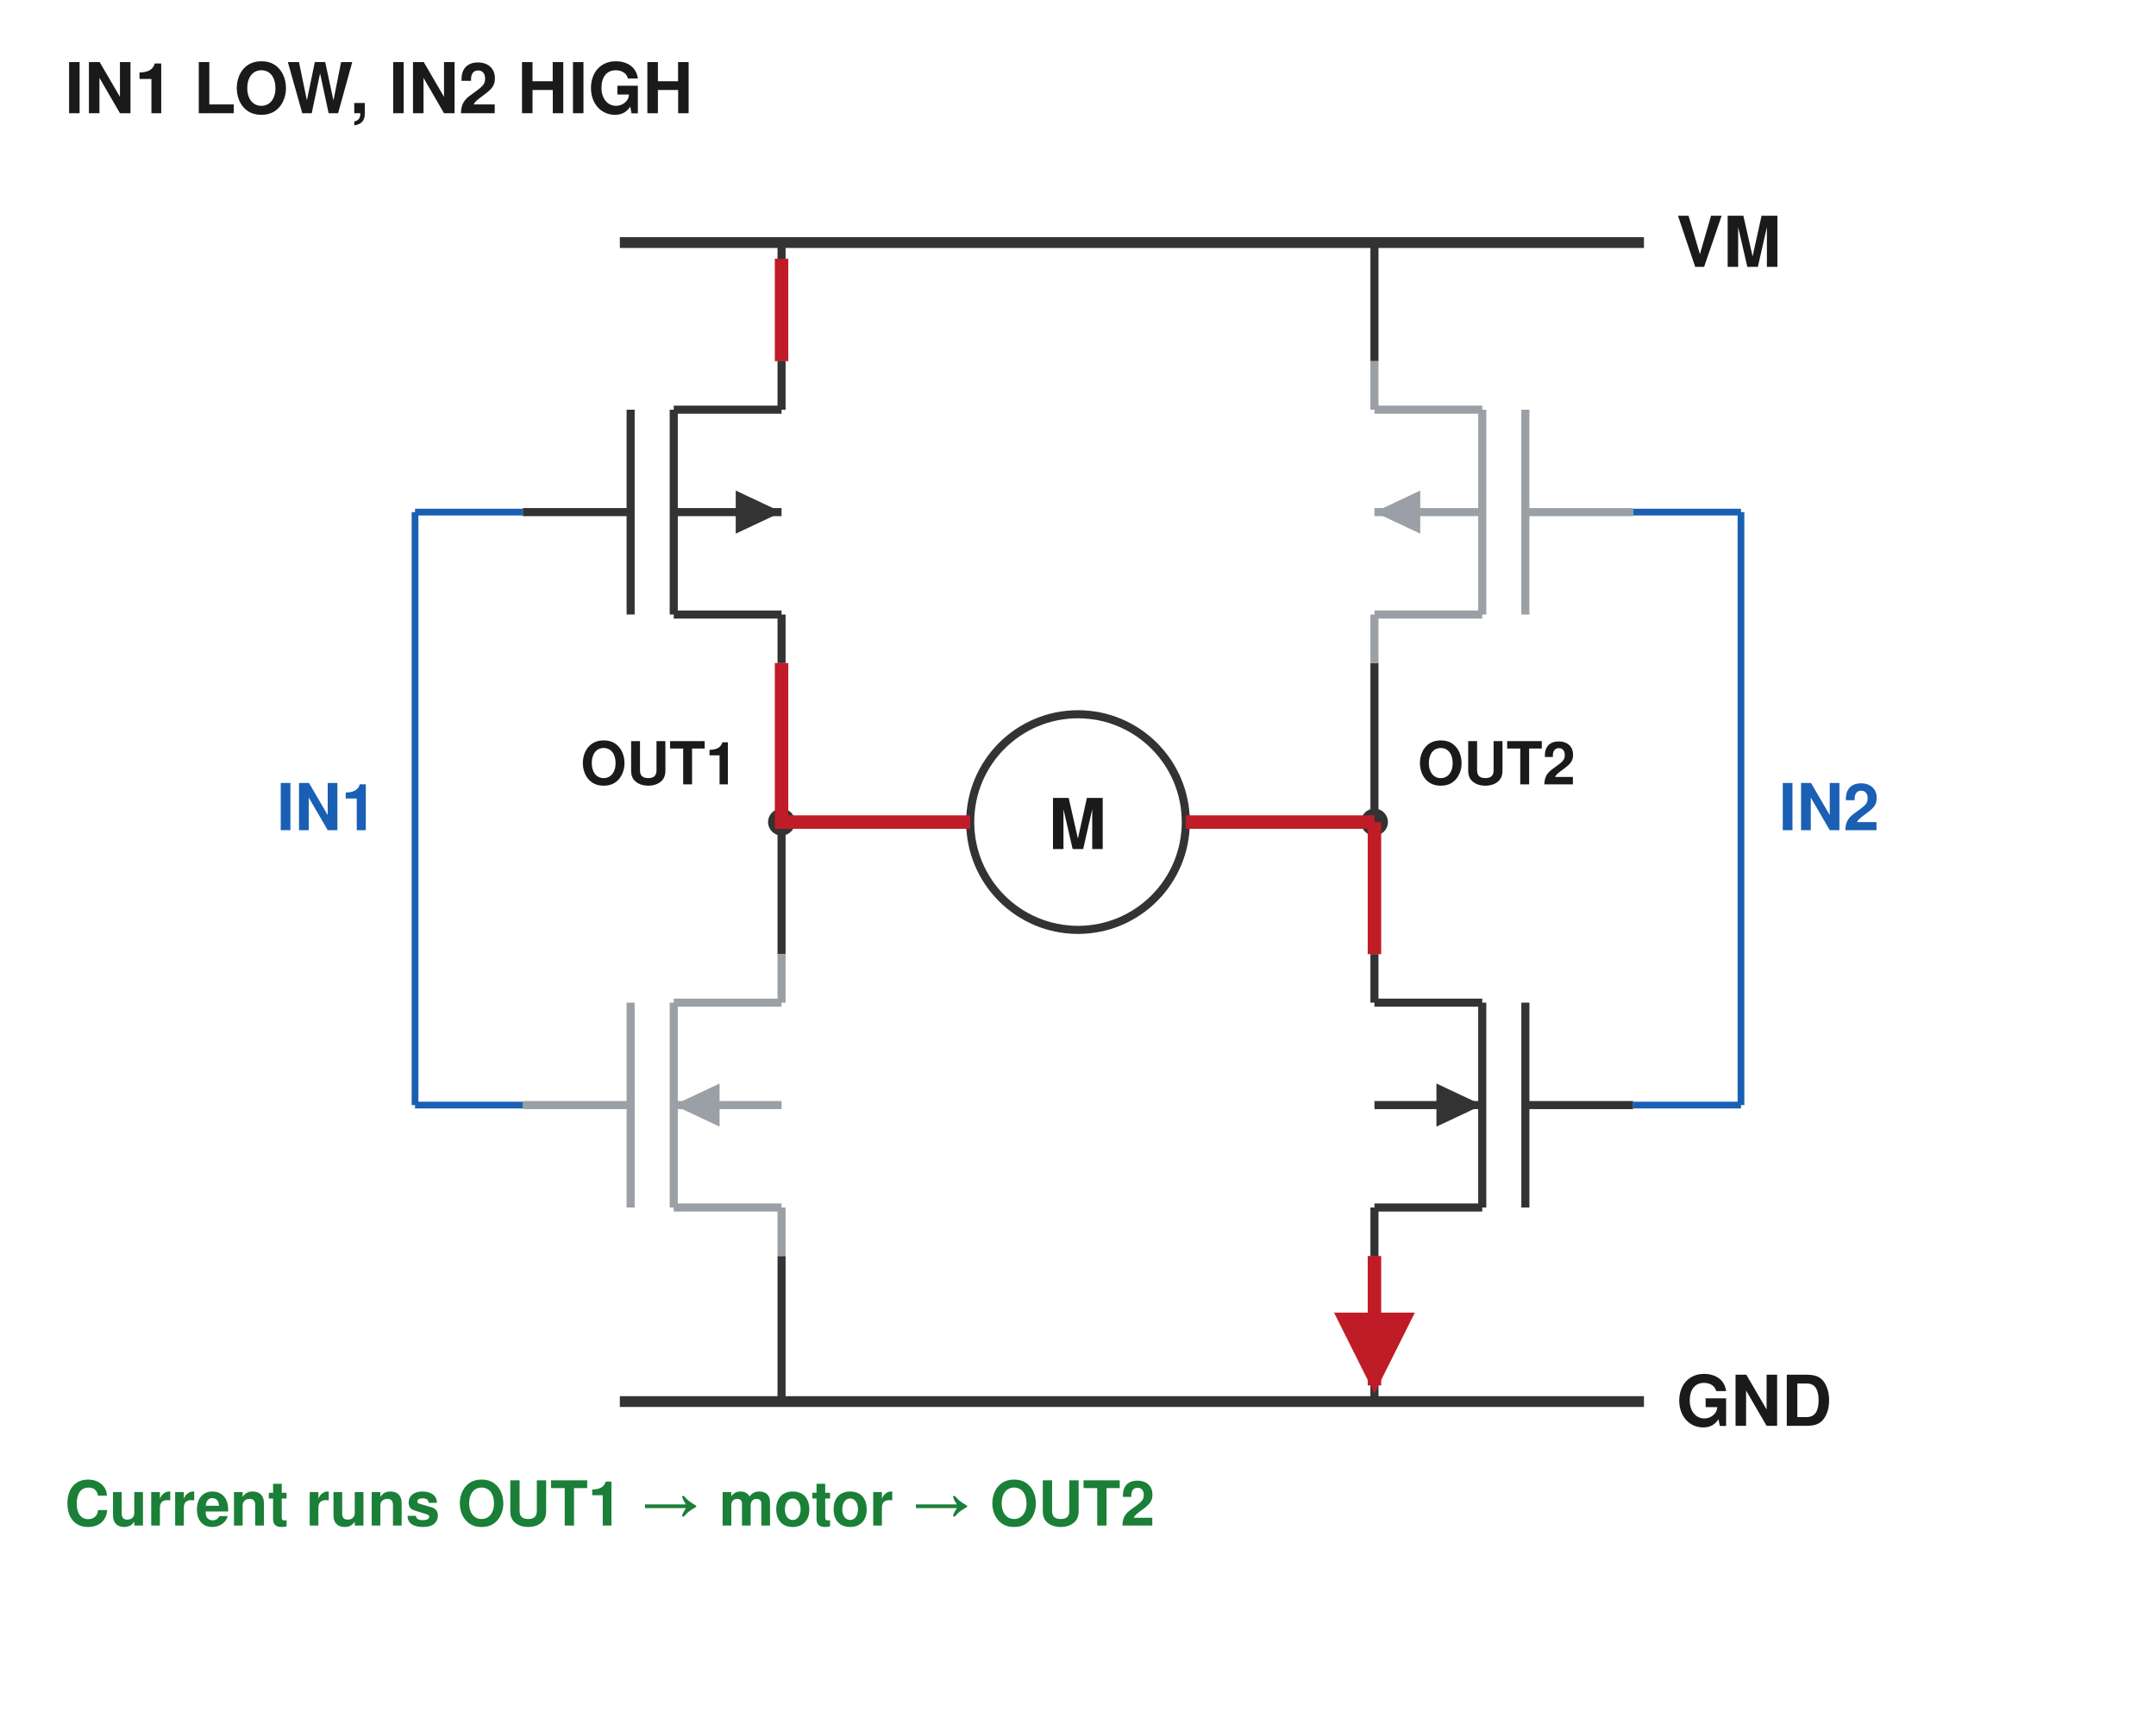
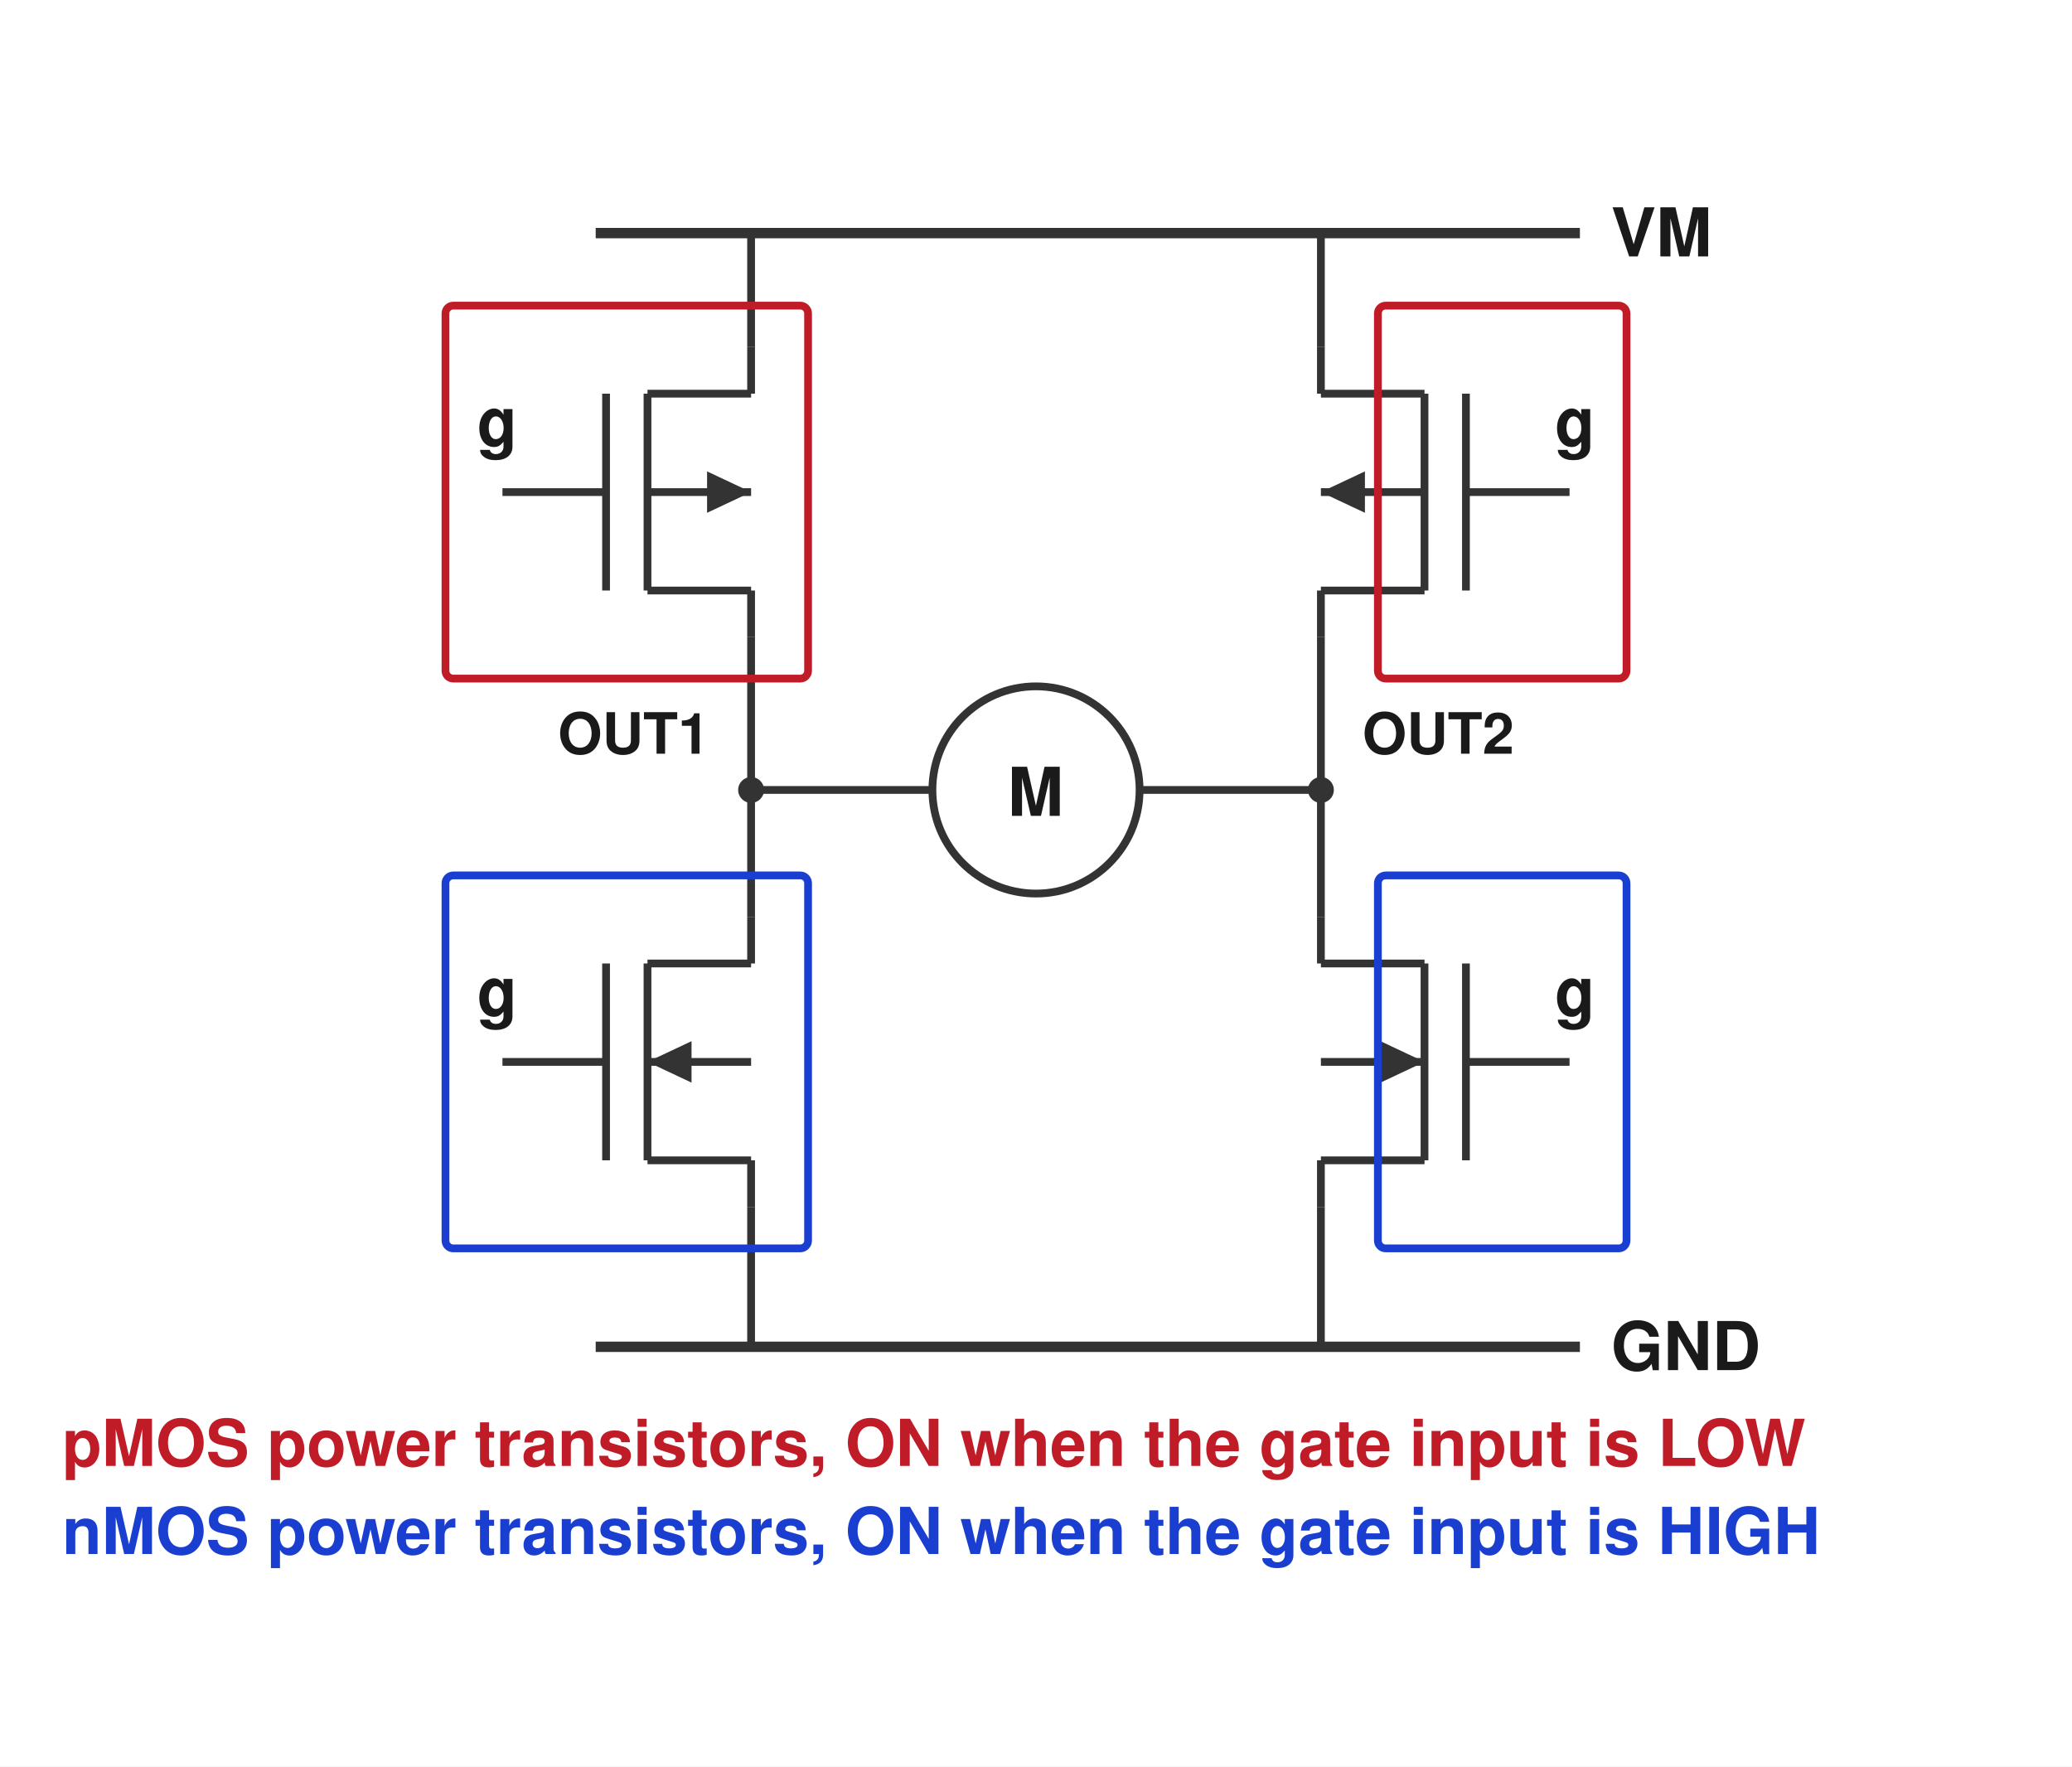
- <svg xmlns="http://www.w3.org/2000/svg" viewBox="0 0 800 640" width="800" height="640">
+ <svg xmlns="http://www.w3.org/2000/svg" viewBox="0 0 800 682" width="800" height="682">
  <defs>
    <marker id="arw" viewBox="0 0 10 10" refX="9" refY="5" markerWidth="6" markerHeight="6" orient="auto-start-reverse">
      <path d="M0,0 L10,5 L0,10 z" fill="#c01c28" />
    </marker>
    <style>
   .wire{stroke:#333;stroke-width:3;fill:none}
   .rail{stroke:#333;stroke-width:4;fill:none}
   .dev {stroke:#333;stroke-width:3;fill:none}
   .off {stroke:#9aa0a6;stroke-width:3;fill:none}
   .cur {stroke:#c01c28;stroke-width:5;fill:none}
   .ctl {stroke:#1a5fb4;stroke-width:2.5;fill:none}
   .lbl {font:bold 26px Helvetica,Arial,sans-serif;fill:#1a1a1a}
   .sm  {font:21px Helvetica,Arial,sans-serif;fill:#444}
   .term{font:bold 22px Helvetica,Arial,sans-serif;fill:#1a1a1a}
   .ctlt{font:bold 24px Helvetica,Arial,sans-serif;fill:#1a5fb4}
   .st  {font:bold 23px Helvetica,Arial,sans-serif;fill:#1a7f37}
   .pbox{stroke:#c01c28;stroke-width:3;fill:none}
   .nbox{stroke:#1a3fd0;stroke-width:3;fill:none}
   .pt  {font:bold 25px Helvetica,Arial,sans-serif;fill:#c01c28}
   .nt  {font:bold 25px Helvetica,Arial,sans-serif;fill:#1a3fd0}
   .gt  {font:bold 26px Helvetica,Arial,sans-serif;fill:#1a1a1a}
  </style>
  </defs>
  <rect width="100%" height="100%" fill="#fff" />
  <line class="rail" x1="230" y1="90" x2="610" y2="90" />
  <text class="lbl" x="622" y="99">VM</text>
  <line class="rail" x1="230" y1="520" x2="610" y2="520" />
  <text class="lbl" x="622" y="529">GND</text>
  <line class="wire" x1="290" y1="90" x2="290" y2="134" />
  <line class="wire" x1="290" y1="246" x2="290" y2="354" />
  <line class="wire" x1="290" y1="466" x2="290" y2="520" />
  <line class="wire" x1="510" y1="90" x2="510" y2="134" />
  <line class="wire" x1="510" y1="246" x2="510" y2="354" />
  <line class="wire" x1="510" y1="466" x2="510" y2="520" />
  <line class="dev" x1="290" y1="134" x2="290" y2="152" />
  <line class="dev" x1="290" y1="228" x2="290" y2="246" />
  <line class="dev" x1="250" y1="152" x2="290" y2="152" />
  <line class="dev" x1="250" y1="228" x2="290" y2="228" />
  <line class="dev" x1="250" y1="152" x2="250" y2="228" />
  <line class="dev" x1="234" y1="152" x2="234" y2="228" />
  <line class="dev" x1="234" y1="190" x2="194" y2="190" />
  <line class="dev" x1="250" y1="190" x2="290" y2="190" />
  <path d="M290,190 L273,182 L273,198 z" fill="#333" stroke="none" />
-   <line class="off" x1="510" y1="134" x2="510" y2="152" />
-   <line class="off" x1="510" y1="228" x2="510" y2="246" />
-   <line class="off" x1="550" y1="152" x2="510" y2="152" />
-   <line class="off" x1="550" y1="228" x2="510" y2="228" />
-   <line class="off" x1="550" y1="152" x2="550" y2="228" />
-   <line class="off" x1="566" y1="152" x2="566" y2="228" />
-   <line class="off" x1="566" y1="190" x2="606" y2="190" />
-   <line class="off" x1="550" y1="190" x2="510" y2="190" />
-   <path d="M510,190 L527,182 L527,198 z" fill="#9aa0a6" stroke="none" />
-   <line class="off" x1="290" y1="354" x2="290" y2="372" />
-   <line class="off" x1="290" y1="448" x2="290" y2="466" />
-   <line class="off" x1="250" y1="372" x2="290" y2="372" />
-   <line class="off" x1="250" y1="448" x2="290" y2="448" />
-   <line class="off" x1="250" y1="372" x2="250" y2="448" />
-   <line class="off" x1="234" y1="372" x2="234" y2="448" />
-   <line class="off" x1="234" y1="410" x2="194" y2="410" />
-   <line class="off" x1="290" y1="410" x2="250" y2="410" />
-   <path d="M250,410 L267,402 L267,418 z" fill="#9aa0a6" stroke="none" />
+   <line class="dev" x1="510" y1="134" x2="510" y2="152" />
+   <line class="dev" x1="510" y1="228" x2="510" y2="246" />
+   <line class="dev" x1="550" y1="152" x2="510" y2="152" />
+   <line class="dev" x1="550" y1="228" x2="510" y2="228" />
+   <line class="dev" x1="550" y1="152" x2="550" y2="228" />
+   <line class="dev" x1="566" y1="152" x2="566" y2="228" />
+   <line class="dev" x1="566" y1="190" x2="606" y2="190" />
+   <line class="dev" x1="550" y1="190" x2="510" y2="190" />
+   <path d="M510,190 L527,182 L527,198 z" fill="#333" stroke="none" />
+   <line class="dev" x1="290" y1="354" x2="290" y2="372" />
+   <line class="dev" x1="290" y1="448" x2="290" y2="466" />
+   <line class="dev" x1="250" y1="372" x2="290" y2="372" />
+   <line class="dev" x1="250" y1="448" x2="290" y2="448" />
+   <line class="dev" x1="250" y1="372" x2="250" y2="448" />
+   <line class="dev" x1="234" y1="372" x2="234" y2="448" />
+   <line class="dev" x1="234" y1="410" x2="194" y2="410" />
+   <line class="dev" x1="290" y1="410" x2="250" y2="410" />
+   <path d="M250,410 L267,402 L267,418 z" fill="#333" stroke="none" />
  <line class="dev" x1="510" y1="354" x2="510" y2="372" />
  <line class="dev" x1="510" y1="448" x2="510" y2="466" />
  <line class="dev" x1="550" y1="372" x2="510" y2="372" />
  <line class="dev" x1="550" y1="448" x2="510" y2="448" />
  <line class="dev" x1="550" y1="372" x2="550" y2="448" />
  <line class="dev" x1="566" y1="372" x2="566" y2="448" />
  <line class="dev" x1="566" y1="410" x2="606" y2="410" />
  <line class="dev" x1="510" y1="410" x2="550" y2="410" />
  <path d="M550,410 L533,402 L533,418 z" fill="#333" stroke="none" />
  <line class="wire" x1="290" y1="305" x2="360" y2="305" />
  <line class="wire" x1="440" y1="305" x2="510" y2="305" />
  <circle class="dev" cx="400" cy="305" r="40" fill="#fff" />
  <text class="lbl" x="389" y="315">M</text>
  <circle cx="290" cy="305" r="5" fill="#333" />
  <circle cx="510" cy="305" r="5" fill="#333" />
  <text class="term" x="274" y="291" text-anchor="end">OUT1</text>
  <text class="term" x="526" y="291">OUT2</text>
-   <line class="ctl" x1="194" y1="190" x2="154" y2="190" />
-   <line class="ctl" x1="194" y1="410" x2="154" y2="410" />
-   <line class="ctl" x1="154" y1="190" x2="154" y2="410" />
-   <text class="ctlt" x="140" y="308" text-anchor="end">IN1</text>
-   <line class="ctl" x1="606" y1="190" x2="646" y2="190" />
-   <line class="ctl" x1="606" y1="410" x2="646" y2="410" />
-   <line class="ctl" x1="646" y1="190" x2="646" y2="410" />
-   <text class="ctlt" x="660" y="308" text-anchor="start">IN2</text>
-   <path class="cur" d="M290,96 L290,134 M290,246 L290,305 L360,305 M440,305 L510,305 M510,305 L510,354 M510,466 L510,514" marker-end="url(#arw)" />
-   <text class="lbl" x="24" y="42">IN1 LOW, IN2 HIGH</text>
-   <text class="st" x="24" y="566">Current runs OUT1 → motor → OUT2</text>
+   <rect class="pbox" x="172" y="118" width="140" height="144" rx="3" />
+   <text class="gt" x="184" y="172" text-anchor="start">g</text>
+   <rect class="pbox" x="532" y="118" width="96" height="144" rx="3" />
+   <text class="gt" x="616" y="172" text-anchor="end">g</text>
+   <rect class="nbox" x="172" y="338" width="140" height="144" rx="3" />
+   <text class="gt" x="184" y="392" text-anchor="start">g</text>
+   <rect class="nbox" x="532" y="338" width="96" height="144" rx="3" />
+   <text class="gt" x="616" y="392" text-anchor="end">g</text>
+   <text class="lbl" x="24" y="42" />
+   <text class="pt" x="24" y="566">pMOS power transistors, ON when the gate input is LOW</text>
+   <text class="nt" x="24" y="600">nMOS power transistors, ON when the gate input is HIGH</text>
</svg>
